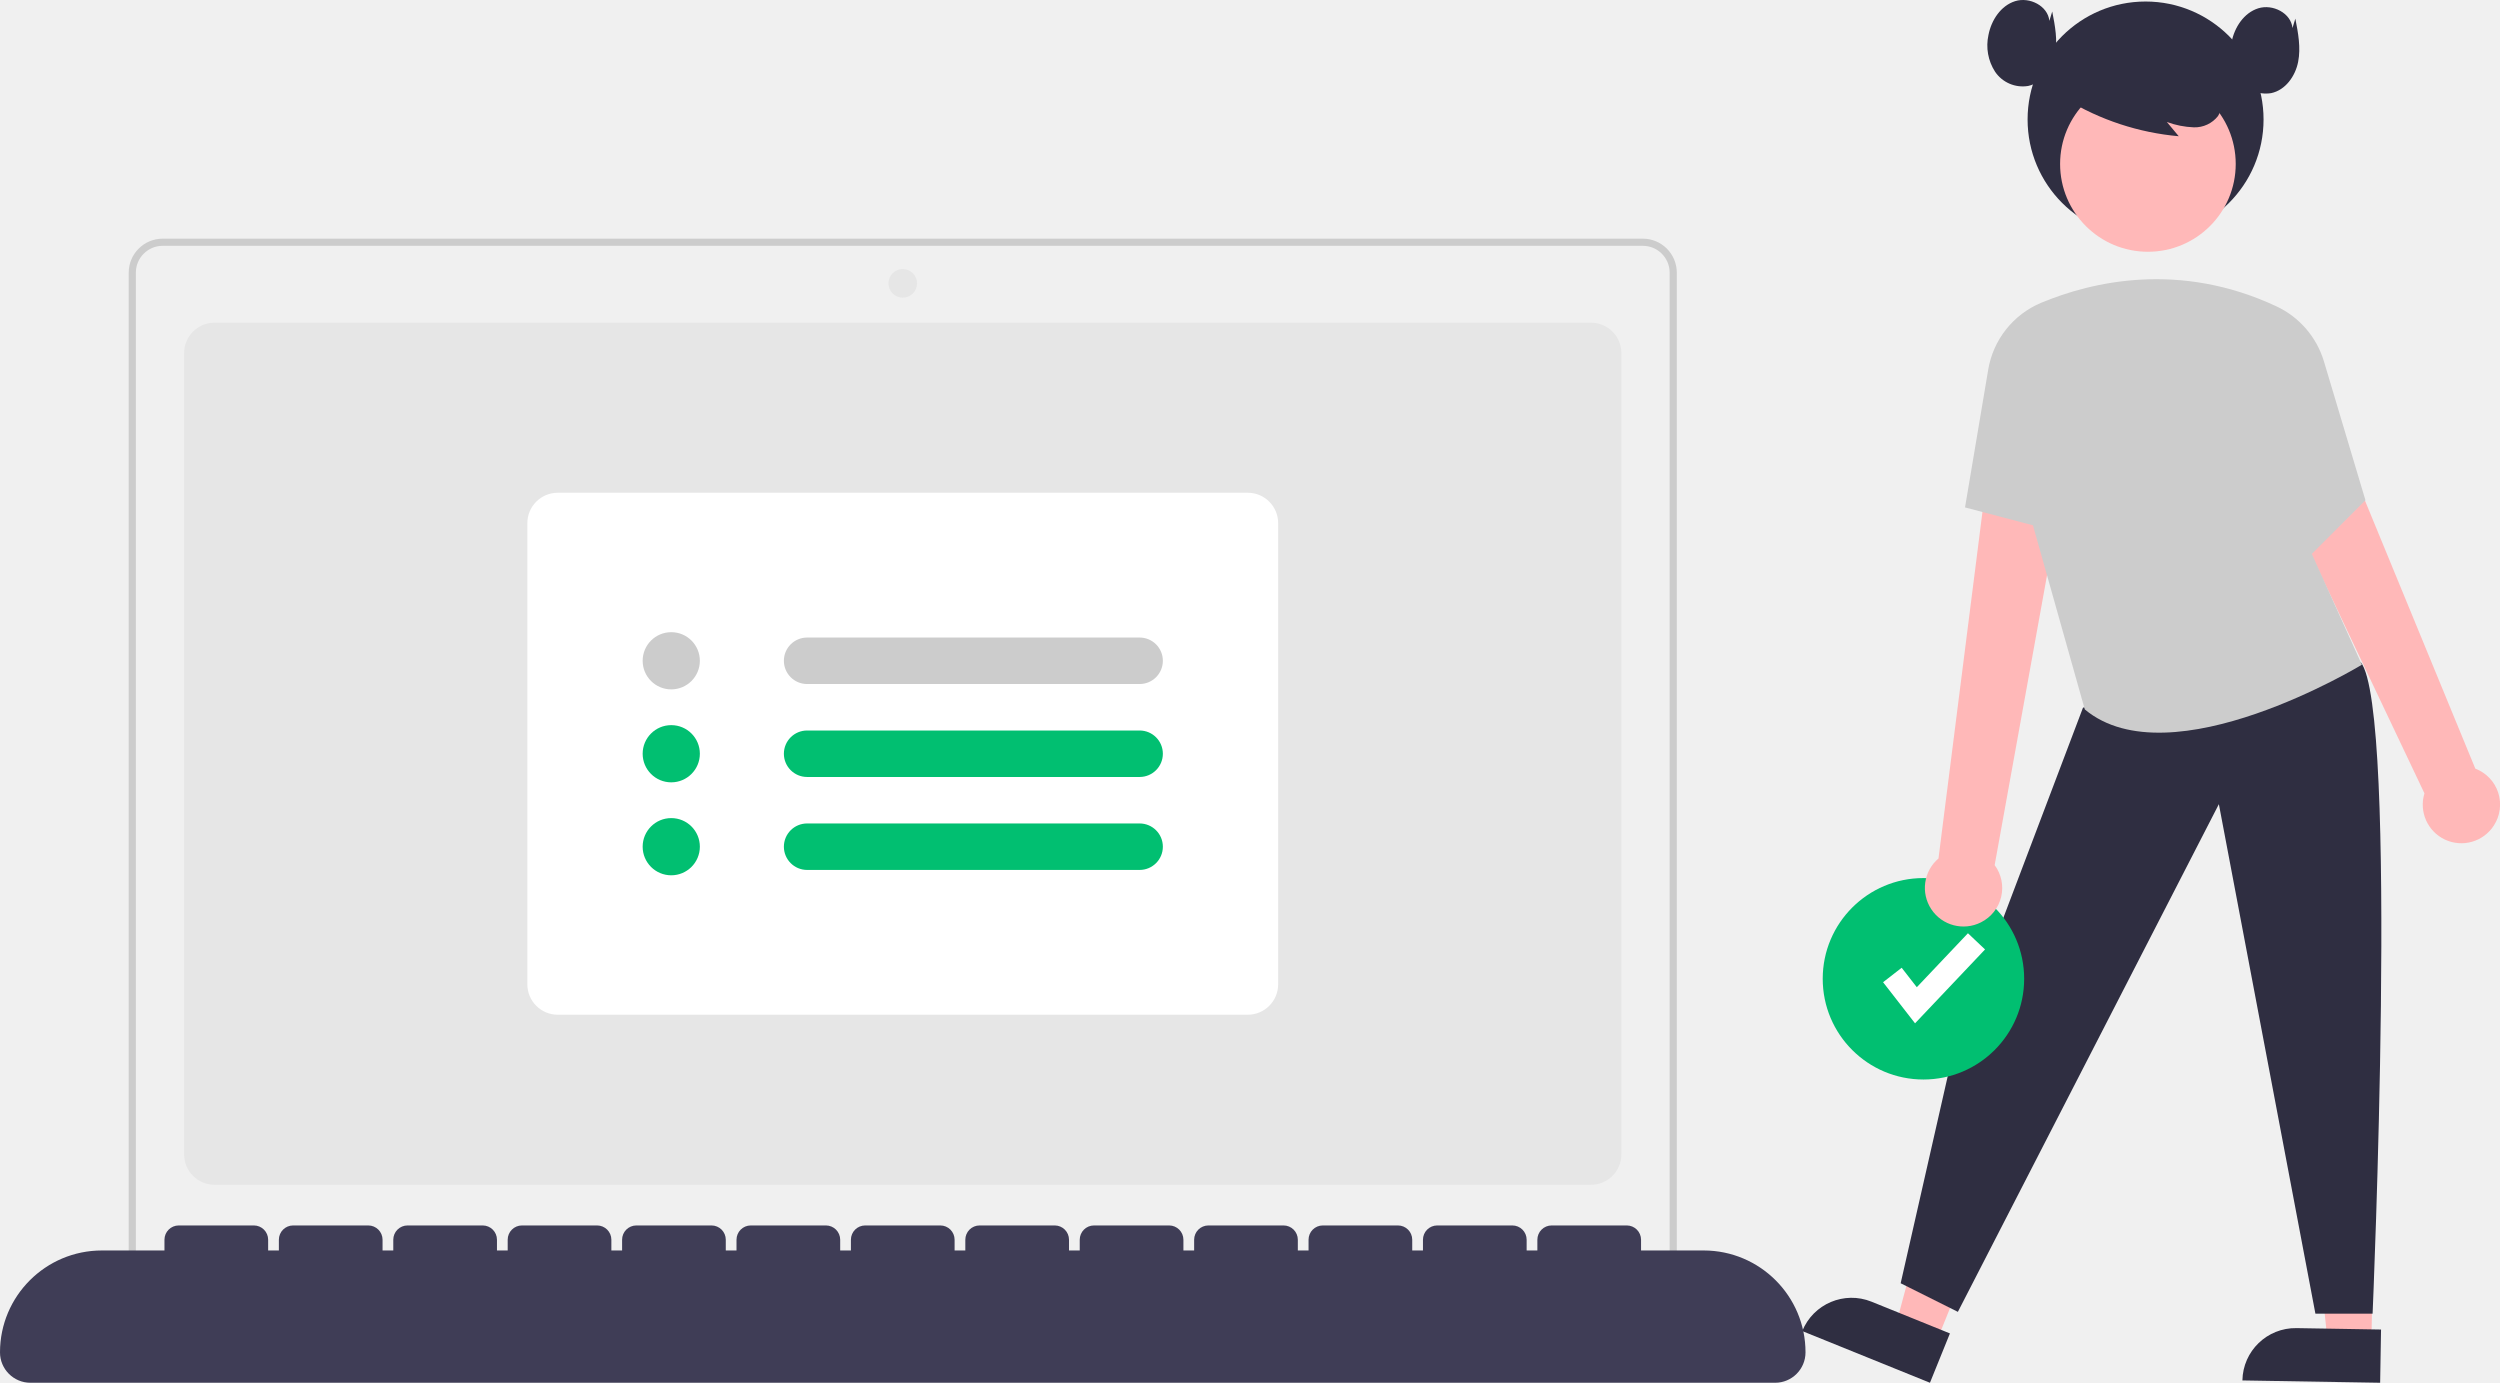
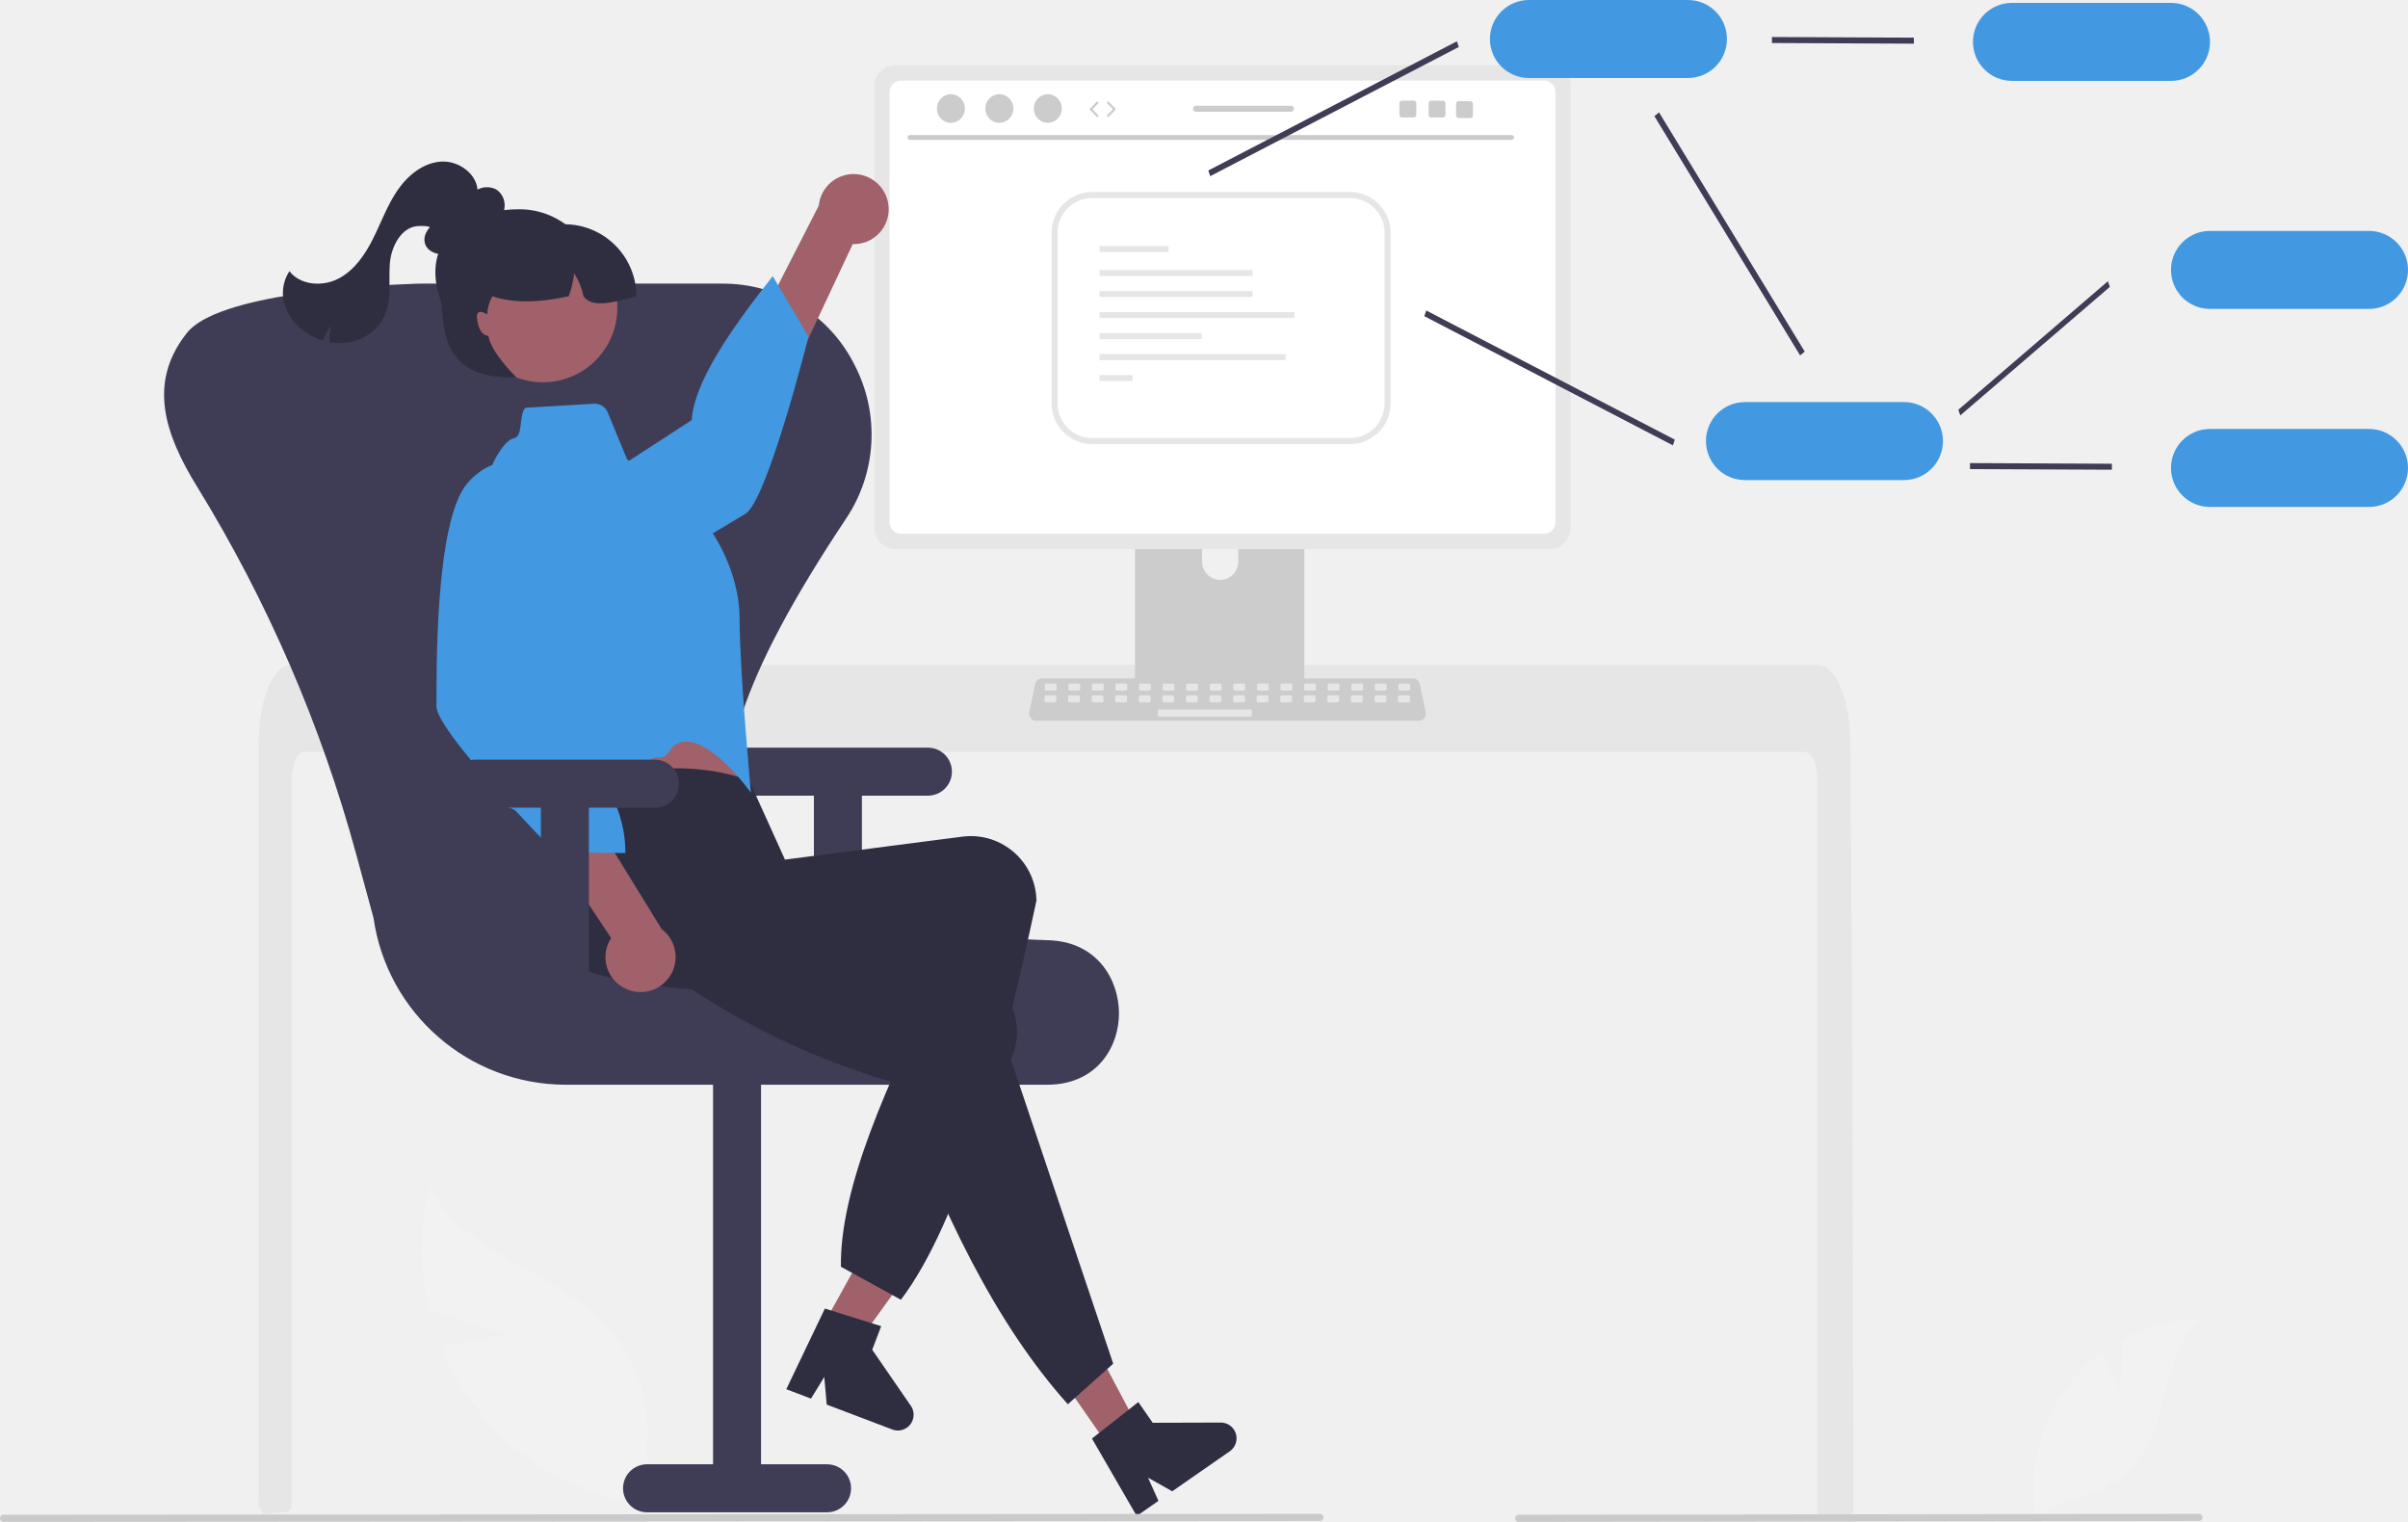
- <svg xmlns="http://www.w3.org/2000/svg" data-name="Layer 1" width="699.247" height="386.754" viewBox="0 0 699.247 386.754">
-   <path d="M736,678.632H351a8.51,8.51,0,0,1-8.5-8.5V446a8.51,8.51,0,0,1,8.5-8.5H736a8.51,8.51,0,0,1,8.5,8.5V670.132A8.51,8.51,0,0,1,736,678.632Z" transform="translate(-291 -347.2457)" fill="#e6e6e6" />
-   <path d="M760,710H327V423.5a9.511,9.511,0,0,1,9.5-9.5h414a9.511,9.511,0,0,1,9.5,9.5Zm-431-2H758V423.5a7.508,7.508,0,0,0-7.5-7.5h-414a7.508,7.508,0,0,0-7.5,7.5Z" transform="translate(-291 -347.2457)" fill="#ccc" />
-   <circle cx="252.5" cy="79.254" r="4" fill="#e6e6e6" />
-   <path d="M640,631.066H447a8.51,8.51,0,0,1-8.5-8.5v-129a8.51,8.51,0,0,1,8.5-8.5H640a8.51,8.51,0,0,1,8.5,8.5v129A8.51,8.51,0,0,1,640,631.066Z" transform="translate(-291 -347.2457)" fill="#fff" />
-   <path d="M478.75,540.066a8,8,0,1,1,8-8A8.009,8.009,0,0,1,478.75,540.066Z" transform="translate(-291 -347.2457)" fill="#ccc" />
-   <path d="M478.75,566.066a8,8,0,1,1,8-8A8.009,8.009,0,0,1,478.75,566.066Z" transform="translate(-291 -347.2457)" fill="#01bf71" />
-   <path d="M478.75,592.066a8,8,0,1,1,8-8A8.009,8.009,0,0,1,478.75,592.066Z" transform="translate(-291 -347.2457)" fill="#01bf71" />
-   <path d="M516.75,525.566a6.5,6.5,0,0,0,0,13h93a6.5,6.5,0,0,0,0-13Z" transform="translate(-291 -347.2457)" fill="#ccc" />
-   <path d="M516.75,551.566a6.5,6.5,0,0,0,0,13h93a6.5,6.5,0,0,0,0-13Z" transform="translate(-291 -347.2457)" fill="#01bf71" />
-   <path d="M516.75,577.566a6.5,6.5,0,0,0,0,13h93a6.5,6.5,0,0,0,0-13Z" transform="translate(-291 -347.2457)" fill="#01bf71" />
-   <polygon points="663.288 375.328 651.03 375.122 645.991 327.743 664.083 328.047 663.288 375.328" fill="#ffb8b8" />
-   <path d="M933.208,718.79h23.644a0,0,0,0,1,0,0v14.887a0,0,0,0,1,0,0H918.321a0,0,0,0,1,0,0v0A14.887,14.887,0,0,1,933.208,718.79Z" transform="translate(-278.665 -362.8971) rotate(0.96277)" fill="#2f2e41" />
-   <polygon points="541.641 375.216 530.277 370.616 542.612 324.594 559.384 331.384 541.641 375.216" fill="#ffb8b8" />
-   <path d="M811.361,712.428H835.005a0,0,0,0,1,0,0V727.315a0,0,0,0,1,0,0H796.474a0,0,0,0,1,0,0v0A14.887,14.887,0,0,1,811.361,712.428Z" transform="translate(38.7119 -600.7308) rotate(22.03793)" fill="#2f2e41" />
-   <path d="M873.614,545.171l-36,95-15,66,16,8,73-142,27,142.5h16s7.316-169.015-3.342-182.257Z" transform="translate(-291 -347.2457)" fill="#2f2e41" />
-   <circle cx="537.984" cy="273.766" r="28.172" fill="#01bf71" />
-   <polygon points="535.636 286.223 526.695 274.726 531.895 270.682 536.128 276.125 550.43 261.028 555.213 265.559 535.636 286.223" fill="#fff" />
-   <circle cx="600.114" cy="33.426" r="33" fill="#2f2e41" />
-   <path d="M845.061,605.23a10.743,10.743,0,0,0,3.842-16.018l25.033-138.54-23.36-.308L833.191,587.362a10.801,10.801,0,0,0,11.87,17.868Z" transform="translate(-291 -347.2457)" fill="#ffb8b8" />
-   <path d="M988.509,578.17a10.745,10.745,0,0,0-5.166-15.94l-44.701-108.58a19.782,19.782,0,0,0-28.735-9.27h0l59.206,124.761a10.801,10.801,0,0,0,19.396,9.029Z" transform="translate(-291 -347.2457)" fill="#ffb8b8" />
-   <circle cx="600.768" cy="45.859" r="24.561" fill="#ffb8b8" />
-   <path d="M861.902,431.938c14.166-5.898,38.623-11.726,65.781.978a24.872,24.872,0,0,1,13.311,15.387l11.62,38.868-15,15,14,31s-53.5,32.5-77.5,12.5l-14.5-51.5-19-5,6.482-38.511A24.688,24.688,0,0,1,861.902,431.938Z" transform="translate(-291 -347.2457)" fill="#ccc" />
-   <path d="M868.796,374.941a73.041,73.041,0,0,0,31.599,10.412l-3.331-3.991a24.478,24.478,0,0,0,7.561,1.501,8.281,8.281,0,0,0,6.75-3.159,7.702,7.702,0,0,0,.516-7.115,14.589,14.589,0,0,0-4.589-5.739,27.323,27.323,0,0,0-25.431-4.545,16.33,16.33,0,0,0-7.595,4.872,9.236,9.236,0,0,0-1.863,8.561" transform="translate(-291 -347.2457)" fill="#2f2e41" />
-   <path d="M864.202,353.087c-.399-4.2-5.545-6.786-9.568-5.517s-6.665,5.32-7.464,9.463a13.575,13.575,0,0,0,1.831,10.248,9.339,9.339,0,0,0,9.257,4.011c3.979-.848,6.736-4.734,7.525-8.726s.006-8.107-.777-12.1" transform="translate(-291 -347.2457)" fill="#2f2e41" />
-   <path d="M932.202,355.087c-.399-4.2-5.545-6.786-9.568-5.517s-6.665,5.32-7.464,9.463a13.575,13.575,0,0,0,1.831,10.248,9.339,9.339,0,0,0,9.257,4.011c3.979-.848,6.736-4.734,7.525-8.726s.006-8.107-.777-12.1" transform="translate(-291 -347.2457)" fill="#2f2e41" />
-   <path d="M767.5,697H750v-3a4,4,0,0,0-4-4H725a4,4,0,0,0-4,4v3h-3v-3a4,4,0,0,0-4-4H693a4,4,0,0,0-4,4v3h-3v-3a4,4,0,0,0-4-4H661a4,4,0,0,0-4,4v3h-3v-3a4,4,0,0,0-4-4H629a4,4,0,0,0-4,4v3h-3v-3a4,4,0,0,0-4-4H597a4,4,0,0,0-4,4v3h-3v-3a4,4,0,0,0-4-4H565a4,4,0,0,0-4,4v3h-3v-3a4,4,0,0,0-4-4H533a4,4,0,0,0-4,4v3h-3v-3a4,4,0,0,0-4-4H501a4,4,0,0,0-4,4v3h-3v-3a4,4,0,0,0-4-4H469a4,4,0,0,0-4,4v3h-3v-3a4,4,0,0,0-4-4H437a4,4,0,0,0-4,4v3h-3v-3a4,4,0,0,0-4-4H405a4,4,0,0,0-4,4v3h-3v-3a4,4,0,0,0-4-4H373a4,4,0,0,0-4,4v3h-3v-3a4,4,0,0,0-4-4H341a4,4,0,0,0-4,4v3H319.5A28.5,28.5,0,0,0,291,725.5V725.5a8.5,8.5,0,0,0,8.5,8.5h488a8.5,8.5,0,0,0,8.5-8.5v-0A28.5,28.5,0,0,0,767.5,697Z" transform="translate(-291 -347.2457)" fill="#3f3d56" />
+ <svg xmlns="http://www.w3.org/2000/svg" width="802.611" height="507.219" viewBox="0 0 802.611 507.219">
+   <path d="M706.756,463.869l.782-17.576c8.149-4.356,17.238-6.656,26.477-6.702-12.717,10.397-11.127,30.438-19.749,44.419-5.515,8.791-14.728,14.597-25.038,15.779l-10.642,6.516c-2.955-16.475,1.452-33.417,12.06-46.364,2.976-3.56,6.389-6.73,10.157-9.438,2.549,6.72,5.954,13.366,5.954,13.366Z" fill="#f2f2f2" />
+   <path d="M168.805,444.609l-25.68-7.775c-3.368-13.683-3.345-27.982,.067-41.654,10.575,22.709,40.792,27.909,58.207,45.916,10.915,11.461,16.026,27.264,13.888,42.946l5.621,18.181c-25.46-1.838-48.839-14.732-63.977-35.285-4.14-5.739-7.54-11.976-10.122-18.565,10.892-1.235,21.996-3.764,21.996-3.764Z" fill="#f2f2f2" />
+   <path d="M617.773,503.43c-.004,.532-.215,1.042-.59,1.42-.374,.373-.882,.582-1.41,.58h-8.04c-1.101,.004-1.996-.885-2-1.986v-243.154c0-5.36-1.8-9.71-4.01-9.72H101.233c-2.22,.01-4.01,4.36-4.02,9.72v241.65c-.003,1.029-.785,1.889-1.81,1.99-1.62,.16-3.24,.3-4.85,.43-.04,0-.08,.01-.12,.01-.88,.08-1.76,.14-2.64,.21h-.01c-.46-.83-.9-1.68-1.35-2.53-.144-.289-.22-.607-.22-.93V247.68c0-1.48,.06-2.97,.16-4.44,.143-2.019,.393-4.028,.75-6.02,1.69-9.29,5.51-15.58,9.85-15.6h509c.633,.004,1.259,.137,1.84,.39,.853,.377,1.624,.917,2.27,1.59,.877,.912,1.627,1.938,2.23,3.05,2.14,3.77,3.67,9.39,4.21,15.93,0,.06,.01,.12,.01,.18,.14,1.62,.21,3.27,.2,4.92l.14,21.43,.09,12.78,.27,40.1,.1,14.24,.44,167.2Z" fill="#e6e6e6" />
+   <path d="M432.024,147.486h-51.006c-1.503,.002-2.719,1.222-2.717,2.724v80.574h56.447v-80.574c.001-1.504-1.218-2.724-2.721-2.724h-.003Zm-25.331,45.781c-3.32-.015-6.007-2.703-6.023-6.023v-9.293c0-3.326,2.697-6.023,6.023-6.023s6.023,2.697,6.023,6.023v9.293c-.015,3.32-2.703,6.007-6.023,6.023Z" fill="#ccc" />
+   <path d="M378.126,228.207v7.774c.002,.839,.681,1.518,1.52,1.52h53.758c.838-.004,1.516-.682,1.52-1.52v-7.774h-56.797Z" fill="#3f3d56" />
+   <path d="M516.484,21.742h-218.029c-3.9,.006-7.06,3.166-7.066,7.066V175.935c.004,3.901,3.165,7.063,7.066,7.066h218.029c3.901-.004,7.063-3.165,7.066-7.066V28.808c-.006-3.9-3.166-7.06-7.066-7.066Z" fill="#e6e6e6" />
+   <path d="M514.664,26.846h-214.388c-2.088,.005-3.779,1.699-3.779,3.787V174.113c.004,2.086,1.693,3.776,3.779,3.779h214.388c2.086-.004,3.776-1.693,3.779-3.779V30.633c-0-2.088-1.691-3.782-3.779-3.787Z" fill="#fff" />
+   <path d="M472.905,240.206h-127.549c-1.296,0-2.346-1.051-2.346-2.346,0-.162,.017-.324,.05-.483l1.979-9.4c.232-1.083,1.188-1.859,2.296-1.863h123.591c1.108,.004,2.064,.779,2.296,1.863l1.979,9.4c.267,1.268-.545,2.512-1.813,2.779-.159,.033-.321,.05-.483,.05Z" fill="#ccc" />
+   <rect x="348.241" y="227.806" width="3.928" height="2.357" rx=".488" ry=".488" fill="#e6e6e6" />
+   <rect x="356.098" y="227.806" width="3.928" height="2.357" rx=".488" ry=".488" fill="#e6e6e6" />
+   <rect x="363.954" y="227.806" width="3.928" height="2.357" rx=".488" ry=".488" fill="#e6e6e6" />
+   <rect x="371.811" y="227.806" width="3.928" height="2.357" rx=".488" ry=".488" fill="#e6e6e6" />
+   <rect x="379.668" y="227.806" width="3.928" height="2.357" rx=".488" ry=".488" fill="#e6e6e6" />
+   <rect x="387.525" y="227.806" width="3.928" height="2.357" rx=".488" ry=".488" fill="#e6e6e6" />
+   <rect x="395.382" y="227.806" width="3.928" height="2.357" rx=".488" ry=".488" fill="#e6e6e6" />
+   <rect x="403.238" y="227.806" width="3.928" height="2.357" rx=".488" ry=".488" fill="#e6e6e6" />
+   <rect x="411.095" y="227.806" width="3.928" height="2.357" rx=".488" ry=".488" fill="#e6e6e6" />
+   <rect x="418.952" y="227.806" width="3.928" height="2.357" rx=".488" ry=".488" fill="#e6e6e6" />
+   <rect x="426.809" y="227.806" width="3.928" height="2.357" rx=".488" ry=".488" fill="#e6e6e6" />
+   <rect x="434.665" y="227.806" width="3.928" height="2.357" rx=".488" ry=".488" fill="#e6e6e6" />
+   <rect x="442.522" y="227.806" width="3.928" height="2.357" rx=".488" ry=".488" fill="#e6e6e6" />
+   <rect x="450.379" y="227.806" width="3.928" height="2.357" rx=".488" ry=".488" fill="#e6e6e6" />
+   <rect x="458.236" y="227.806" width="3.928" height="2.357" rx=".488" ry=".488" fill="#e6e6e6" />
+   <rect x="466.092" y="227.806" width="3.928" height="2.357" rx=".488" ry=".488" fill="#e6e6e6" />
+   <rect x="348.148" y="231.735" width="3.928" height="2.357" rx=".488" ry=".488" fill="#e6e6e6" />
+   <rect x="356.005" y="231.735" width="3.928" height="2.357" rx=".488" ry=".488" fill="#e6e6e6" />
+   <rect x="363.862" y="231.735" width="3.928" height="2.357" rx=".488" ry=".488" fill="#e6e6e6" />
+   <rect x="371.718" y="231.735" width="3.928" height="2.357" rx=".488" ry=".488" fill="#e6e6e6" />
+   <rect x="379.575" y="231.735" width="3.928" height="2.357" rx=".488" ry=".488" fill="#e6e6e6" />
+   <rect x="387.432" y="231.735" width="3.928" height="2.357" rx=".488" ry=".488" fill="#e6e6e6" />
+   <rect x="395.289" y="231.735" width="3.928" height="2.357" rx=".488" ry=".488" fill="#e6e6e6" />
+   <rect x="403.145" y="231.735" width="3.928" height="2.357" rx=".488" ry=".488" fill="#e6e6e6" />
+   <rect x="411.002" y="231.735" width="3.928" height="2.357" rx=".488" ry=".488" fill="#e6e6e6" />
+   <rect x="418.859" y="231.735" width="3.928" height="2.357" rx=".488" ry=".488" fill="#e6e6e6" />
+   <rect x="426.716" y="231.735" width="3.928" height="2.357" rx=".488" ry=".488" fill="#e6e6e6" />
+   <rect x="434.572" y="231.735" width="3.928" height="2.357" rx=".488" ry=".488" fill="#e6e6e6" />
+   <rect x="442.429" y="231.735" width="3.928" height="2.357" rx=".488" ry=".488" fill="#e6e6e6" />
+   <rect x="450.286" y="231.735" width="3.928" height="2.357" rx=".488" ry=".488" fill="#e6e6e6" />
+   <rect x="458.143" y="231.735" width="3.928" height="2.357" rx=".488" ry=".488" fill="#e6e6e6" />
+   <rect x="466" y="231.735" width="3.928" height="2.357" rx=".488" ry=".488" fill="#e6e6e6" />
+   <rect x="385.861" y="236.449" width="31.427" height="2.357" rx=".488" ry=".488" fill="#e6e6e6" />
+   <path d="M503.887,46.614h-200.602c-.441-.01-.79-.375-.78-.815,.009-.427,.353-.771,.78-.78h200.602c.441,.01,.79,.375,.78,.815-.009,.427-.353,.771-.78,.78Z" fill="#cacaca" />
+   <ellipse cx="316.941" cy="36.166" rx="4.675" ry="4.779" fill="#ccc" />
+   <ellipse cx="333.092" cy="36.166" rx="4.675" ry="4.779" fill="#ccc" />
+   <ellipse cx="349.242" cy="36.166" rx="4.675" ry="4.779" fill="#ccc" />
+   <polygon points="403.381 58.71 402.733 56.817 485.591 13.765 486.238 15.658 403.381 58.71" fill="#3f3d56" />
+   <polygon points="653.381 138.452 652.733 136.559 702.591 93.725 703.238 95.617 653.381 138.452" fill="#3f3d56" />
+   <polygon points="557.591 148.423 474.733 105.371 475.381 103.478 558.238 146.53 557.591 148.423" fill="#3f3d56" />
+   <polygon points="600.006 118.465 551.431 38.719 552.966 37.436 601.54 117.182 600.006 118.465" fill="#3f3d56" />
+   <polygon points="637.914 14.554 590.607 14.336 590.607 12.336 637.914 12.554 637.914 14.554" fill="#3f3d56" />
+   <path d="M723.611,26.959h-53c-7.18,0-13-5.82-13-13s5.82-13,13-13h53c7.18,0,13,5.82,13,13s-5.82,13-13,13h0Z" fill="#4299e1" />
+   <path d="M789.611,102.959h-53c-7.18,0-13-5.82-13-13s5.82-13,13-13h53c7.18,0,13,5.82,13,13s-5.82,13-13,13Z" fill="#4299e1" />
+   <polygon points="703.914 156.553 656.607 156.336 656.607 154.336 703.914 154.553 703.914 156.553" fill="#3f3d56" />
+   <path d="M789.611,168.959h-53c-7.18,0-13-5.82-13-13s5.82-13,13-13h53c7.18,0,13,5.82,13,13s-5.82,13-13,13Z" fill="#4299e1" />
+   <path d="M634.611,160h-53c-7.18,0-13-5.82-13-13s5.82-13,13-13h53c7.18,0,13,5.82,13,13s-5.82,13-13,13Z" fill="#4299e1" />
+   <path d="M562.611,26h-53c-7.18,0-13-5.82-13-13s5.82-13,13-13h53c7.18,0,13,5.82,13,13s-5.82,13-13,13Z" fill="#4299e1" />
+   <path d="M309.283,249.18h-60c-4.418,0-8,3.582-8,8s3.582,8,8,8h22v62h16v-62h22c4.418,0,8-3.582,8-8s-3.582-8-8-8Z" fill="#3f3d56" />
+   <path d="M348.884,361.517H188.401c-32.159-.118-59.366-23.8-63.916-55.636l-5.681-20.896c-11.758-43.3-29.667-84.69-53.181-122.903-10.747-17.454-16.279-34.349-3.715-50.615,.107-.139,.212-.275,.316-.41,10.077-13.116,60.234-15.956,76.585-16.508,.646-.022,1.294-.033,1.945-.033h99.819c.651,0,1.3,.011,1.945,.033,17.958,.523,34.18,10.863,42.236,26.921,8.597,16.395,7.5,36.185-2.856,51.53-35.063,52.671-45.799,85.697-34.808,107.085,10.631,20.688,43.22,31.265,102.559,33.285,15.946,.543,23.265,12.96,23.316,24.267,.05,11.015-6.986,23.176-22.553,23.848-.506,.021-1.015,.032-1.528,.032Z" fill="#3f3d56" />
+   <path d="M215.663,504.017h60c4.418,0,8-3.582,8-8s-3.582-8-8-8h-22v-135h-16v135h-22c-4.418,0-8,3.582-8,8s3.582,8,8,8Z" fill="#3f3d56" />
+   <polygon points="269.969 449.592 280.305 455.206 307.667 417.375 292.411 409.088 269.969 449.592" fill="#a0616a" />
+   <path d="M274.944,436.111l18.764,5.876-2.987,7.861,12.867,18.675c1.646,2.389,1.044,5.66-1.344,7.306-1.421,.98-3.233,1.198-4.847,.585l-21.844-8.299-.811-9.206-4.424,7.217-8.236-3.129,12.862-26.885Z" fill="#2f2e41" />
+   <path d="M296.084,68.076c.926,6.347-3.469,12.243-9.816,13.169-.677,.099-1.361,.137-2.045,.116l-39.851,84.795-12.499-17.43,41.024-80.181c.63-6.418,6.344-11.11,12.763-10.48,5.37,.527,9.68,4.666,10.424,10.011v0Z" fill="#a0616a" />
+   <path d="M163.835,183.301s-1.068,14.814,15.685,17.719,61.539-25.415,68.894-29.764,21.062-59.061,21.062-59.061l-11.92-20.162c-14.717,18.617-26.275,35.784-26.977,47.97l-66.744,43.297Z" fill="#4299e1" />
+   <path d="M183.175,234.327l3.618,15.546s.036,14.335,2.574,16.978c2.521,2.631,57.955-2.651,57.955-2.651,0,0-5.877-23.1-5.799-40.578l-58.349,10.706Z" fill="#a0616a" />
+   <path d="M300.283,433.18l-20-11c-.38-26.025,15.273-61.243,33.84-98.132-41.523,7.141-80.696,9.429-114.579,.79-11.574-3.057-18.55-14.84-15.663-26.458,.132-.548,.284-1.091,.458-1.627,4.055-12.372-5.038-20.128,3.326-33.736,21.996-7.512,42.892-9.634,62-3l11.972,26.471,59.343-7.679c12-1.435,22.89,7.13,24.325,19.13,.007,.055,.013,.109,.019,.164,.08,.644,.132,1.291,.156,1.94-11.999,56.253-25.454,106.869-45.196,133.137Z" fill="#2f2e41" />
+   <path d="M175.12,135.904l22.861-1.35c1.976-.117,3.809,1.033,4.564,2.863l6.46,15.662,26.85,22.192s10.631,13.528,10.655,30.999,3.772,57.91,3.772,57.91c0,0-15.515-21.839-25.091-16.03-1.629,.988-2.202,3.009-3.909,4.03-.851,.509-2.818,.014-3.677,.525-13.196,7.833-26.958,15.486-28.244,14.145-2.525-2.635-5.587-16.098-5.587-16.098l-20.926-76.887c-2.297-8.191-.812-16.98,4.049-23.962,1.462-2.058,2.994-3.59,4.417-3.843,3.196-.681,1.496-7.844,3.806-10.156Z" fill="#4299e1" />
+   <polygon points="369.589 482.16 379.239 475.451 357.378 434.207 343.136 444.109 369.589 482.16" fill="#a0616a" />
+   <path d="M371.048,454.486l-15.124,13.518c-24.048-26.796-42.227-64.376-57.633-107.053-40.366-11.822-70.807-30.888-97.382-53.526-9.015-7.629-15.774-17.429-8.085-26.721,.359-.434,.735-.855,1.126-1.26,9.078-9.33,32.101-7.552,45.585-16.1l30.121,32.196-1.895,8.632,56.577,19.165c11.389,3.992,17.387,16.46,13.395,27.85-.02,.056-.039,.112-.059,.167-.212,.614-.45,1.217-.714,1.811l34.087,101.321Z" fill="#2f2e41" />
+   <path d="M363.963,479.44l15.447-12.165,4.8,6.905,22.678-.069c2.901-.009,5.26,2.335,5.269,5.236,.005,1.726-.837,3.345-2.255,4.33l-19.187,13.338-8.055-4.531,3.457,7.728-7.234,5.029-14.92-25.8Z" fill="#2f2e41" />
+   <path d="M208.878,329.673c-5.905-2.506-8.66-9.324-6.153-15.229,.267-.63,.59-1.234,.963-1.807l-51.754-78.102,21.386-1.626,47.202,76.707c5.157,3.873,6.198,11.193,2.325,16.35-3.241,4.315-9.016,5.848-13.969,3.707v0Z" fill="#a0616a" />
+   <path d="M179.121,156.811s-12.103-8.608-23.289,4.198-10.252,65.787-10.357,74.331c-.033,2.675,3.83,8.448,9.153,15.117,2.39,2.994,5.073,6.168,7.831,9.323,1.596,1.826,.221,5.626,1.823,7.401,1.593,1.765,6.164,1.505,7.68,3.143,7.194,7.775,13.039,13.694,13.039,13.694l23.42,.288c.264-17.41-11.659-32.951-26.976-47.97l-2.324-79.524Z" fill="#4299e1" />
+   <path d="M155.514,81.008c-2.217,1.6-4.55,3.249-7.256,3.646s-5.873-.911-6.622-3.541c-.916-3.216,1.988-6.144,4.598-8.234l8.276-6.627c1.516-1.344,3.226-2.45,5.074-3.281,1.88-.827,4.034-.755,5.854,.196,1.809,1.221,2.854,3.293,2.763,5.474-.118,2.149-.827,4.224-2.05,5.996-3.104,4.839-8.05,8.2-13.691,9.307" fill="#2f2e41" />
+   <path d="M218.283,253.18h-60c-4.418,0-8,3.582-8,8s3.582,8,8,8h22v62h16v-62h22c4.418,0,8-3.582,8-8s-3.582-8-8-8Z" fill="#3f3d56" />
+   <path d="M159.19,64.224c.241-5.998-6.15-10.748-12.14-10.372s-11.138,4.588-14.535,9.538c-3.396,4.945-5.435,10.673-8.111,16.042s-6.237,10.626-11.553,13.409c-5.315,2.778-12.713,2.283-16.386-2.461-2.317,3.513-2.82,7.92-1.357,11.865,1.504,3.894,4.309,7.149,7.938,9.211,1.445,.857,2.988,1.535,4.596,2.021,.663-1.79,1.596-3.467,2.766-4.975-.529,1.785-.73,3.65-.596,5.507,2.478,.475,5.028,.435,7.49-.118,4.902-1.097,9.002-4.44,11.062-9.021,2.246-5.318,1.102-11.381,1.583-17.133,.476-5.753,3.943-12.321,9.716-12.415,4.396-.072,3.814,.29,6.6,3.692" fill="#2f2e41" />
+   <path d="M199.111,95.742c0,14.359-11.641,26-26,26s-28-16.641-28-31,13.641-21,28-21,26,11.641,26,26Z" fill="#2f2e41" />
+   <circle cx="180.951" cy="102.598" r="24.805" transform="translate(-16.89425 38.3571) rotate(-11.56418)" fill="#a0616a" />
+   <path d="M212.111,98.742c-7.343,2.005-14.757,4.107-17.62,0-.556-2.723-1.611-5.32-3.11-7.66-.282,2.621-.897,5.195-1.83,7.66-9.277,2.016-17.948,2.498-25.44,0-1.03,1.863-1.628,3.934-1.75,6.06-.37-.233-.758-.437-1.16-.61-.482-.272-1.058-.323-1.58-.14-.361,.218-.601,.591-.65,1.01-.05,.417-.029,.84,.06,1.25,.105,1.43,.532,2.818,1.25,4.06,.574,.865,1.485,1.449,2.51,1.61,1.04,5.85,9.32,13.76,9.32,13.76-25,1-25-15.96-25-32l3-6h10v-13h28c13.253,.003,23.997,10.747,24,24Z" fill="#2f2e41" />
+   <path d="M439.947,506.911l-438.75,.307c-.658,.003-1.193-.527-1.197-1.184s.527-1.193,1.184-1.197h.012l438.75-.307c.658,.002,1.189,.537,1.187,1.195-.002,.655-.532,1.185-1.187,1.187Z" fill="#cacaca" />
+   <path d="M732.947,506.911l-226.75,.307c-.658,.003-1.193-.527-1.197-1.184s.527-1.193,1.185-1.197h.012l226.75-.307c.658-.002,1.192,.529,1.195,1.187s-.529,1.192-1.187,1.195h-.008Z" fill="#cacaca" />
+   <path d="M449.974,148h-85.953c-7.465-.008-13.515-6.058-13.523-13.523v-56.953c.008-7.465,6.058-13.515,13.523-13.523h85.953c7.465,.008,13.515,6.058,13.523,13.523v56.953c-.008,7.465-6.058,13.515-13.524,13.523Zm-85.953-82c-6.361,.007-11.516,5.162-11.523,11.523v56.953c.007,6.361,5.162,11.516,11.523,11.523h85.953c6.361-.007,11.516-5.162,11.523-11.523v-56.953c-.007-6.361-5.162-11.516-11.523-11.523l-85.953-0Z" fill="#e6e6e6" />
+   <rect x="366.498" y="82" width="22.991" height="2" fill="#e6e6e6" />
+   <rect x="366.498" y="90" width="51" height="2" fill="#e6e6e6" />
+   <rect x="366.498" y="97" width="51" height="2" fill="#e6e6e6" />
+   <rect x="366.498" y="104" width="65" height="2" fill="#e6e6e6" />
+   <rect x="366.498" y="111" width="34" height="2" fill="#e6e6e6" />
+   <rect x="366.498" y="118" width="62" height="2" fill="#e6e6e6" />
+   <rect x="366.498" y="125" width="11" height="2" fill="#e6e6e6" />
+   <path d="M365.749,38.958c-.097,0-.194-.038-.267-.112l-2.134-2.181c-.142-.145-.142-.378,0-.523l2.134-2.181c.145-.148,.382-.15,.529-.006,.148,.144,.15,.381,.006,.529l-1.878,1.92,1.878,1.92c.144,.148,.142,.384-.006,.529-.073,.071-.167,.107-.261,.107Z" fill="#ccc" />
+   <path d="M369.334,38.958c-.094,0-.189-.035-.261-.107-.148-.144-.15-.381-.006-.529l1.878-1.92-1.878-1.92c-.144-.148-.142-.384,.006-.529,.147-.145,.384-.142,.529,.006l2.134,2.181c.142,.145,.142,.378,0,.523l-2.134,2.181c-.073,.075-.17,.112-.267,.112Z" fill="#ccc" />
+   <path d="M480.958,33.545h-3.967c-.452,0-.819,.366-.819,.819v3.971c0,.452,.366,.819,.819,.819h3.967c.452,0,.823-.366,.823-.819v-3.971c0-.452-.37-.819-.823-.819Z" fill="#ccc" />
+   <path d="M471.235,33.545h-3.967c-.452,0-.819,.366-.819,.819v3.971c0,.452,.366,.819,.819,.819h3.967c.452,0,.823-.366,.823-.819v-3.971c0-.452-.37-.819-.823-.819Z" fill="#ccc" />
+   <path d="M490.119,33.732h-3.967c-.452,0-.819,.366-.819,.819v3.971c0,.452,.366,.819,.819,.819h3.967c.452,0,.823-.366,.823-.819v-3.971c0-.452-.37-.819-.823-.819Z" fill="#ccc" />
+   <path d="M430.319,35.243h-31.713c-.553,0-.998,.449-.998,.998s.445,.998,.998,.998h31.713c.55,0,.998-.449,.998-.998s-.449-.998-.998-.998Z" fill="#ccc" />
</svg>
